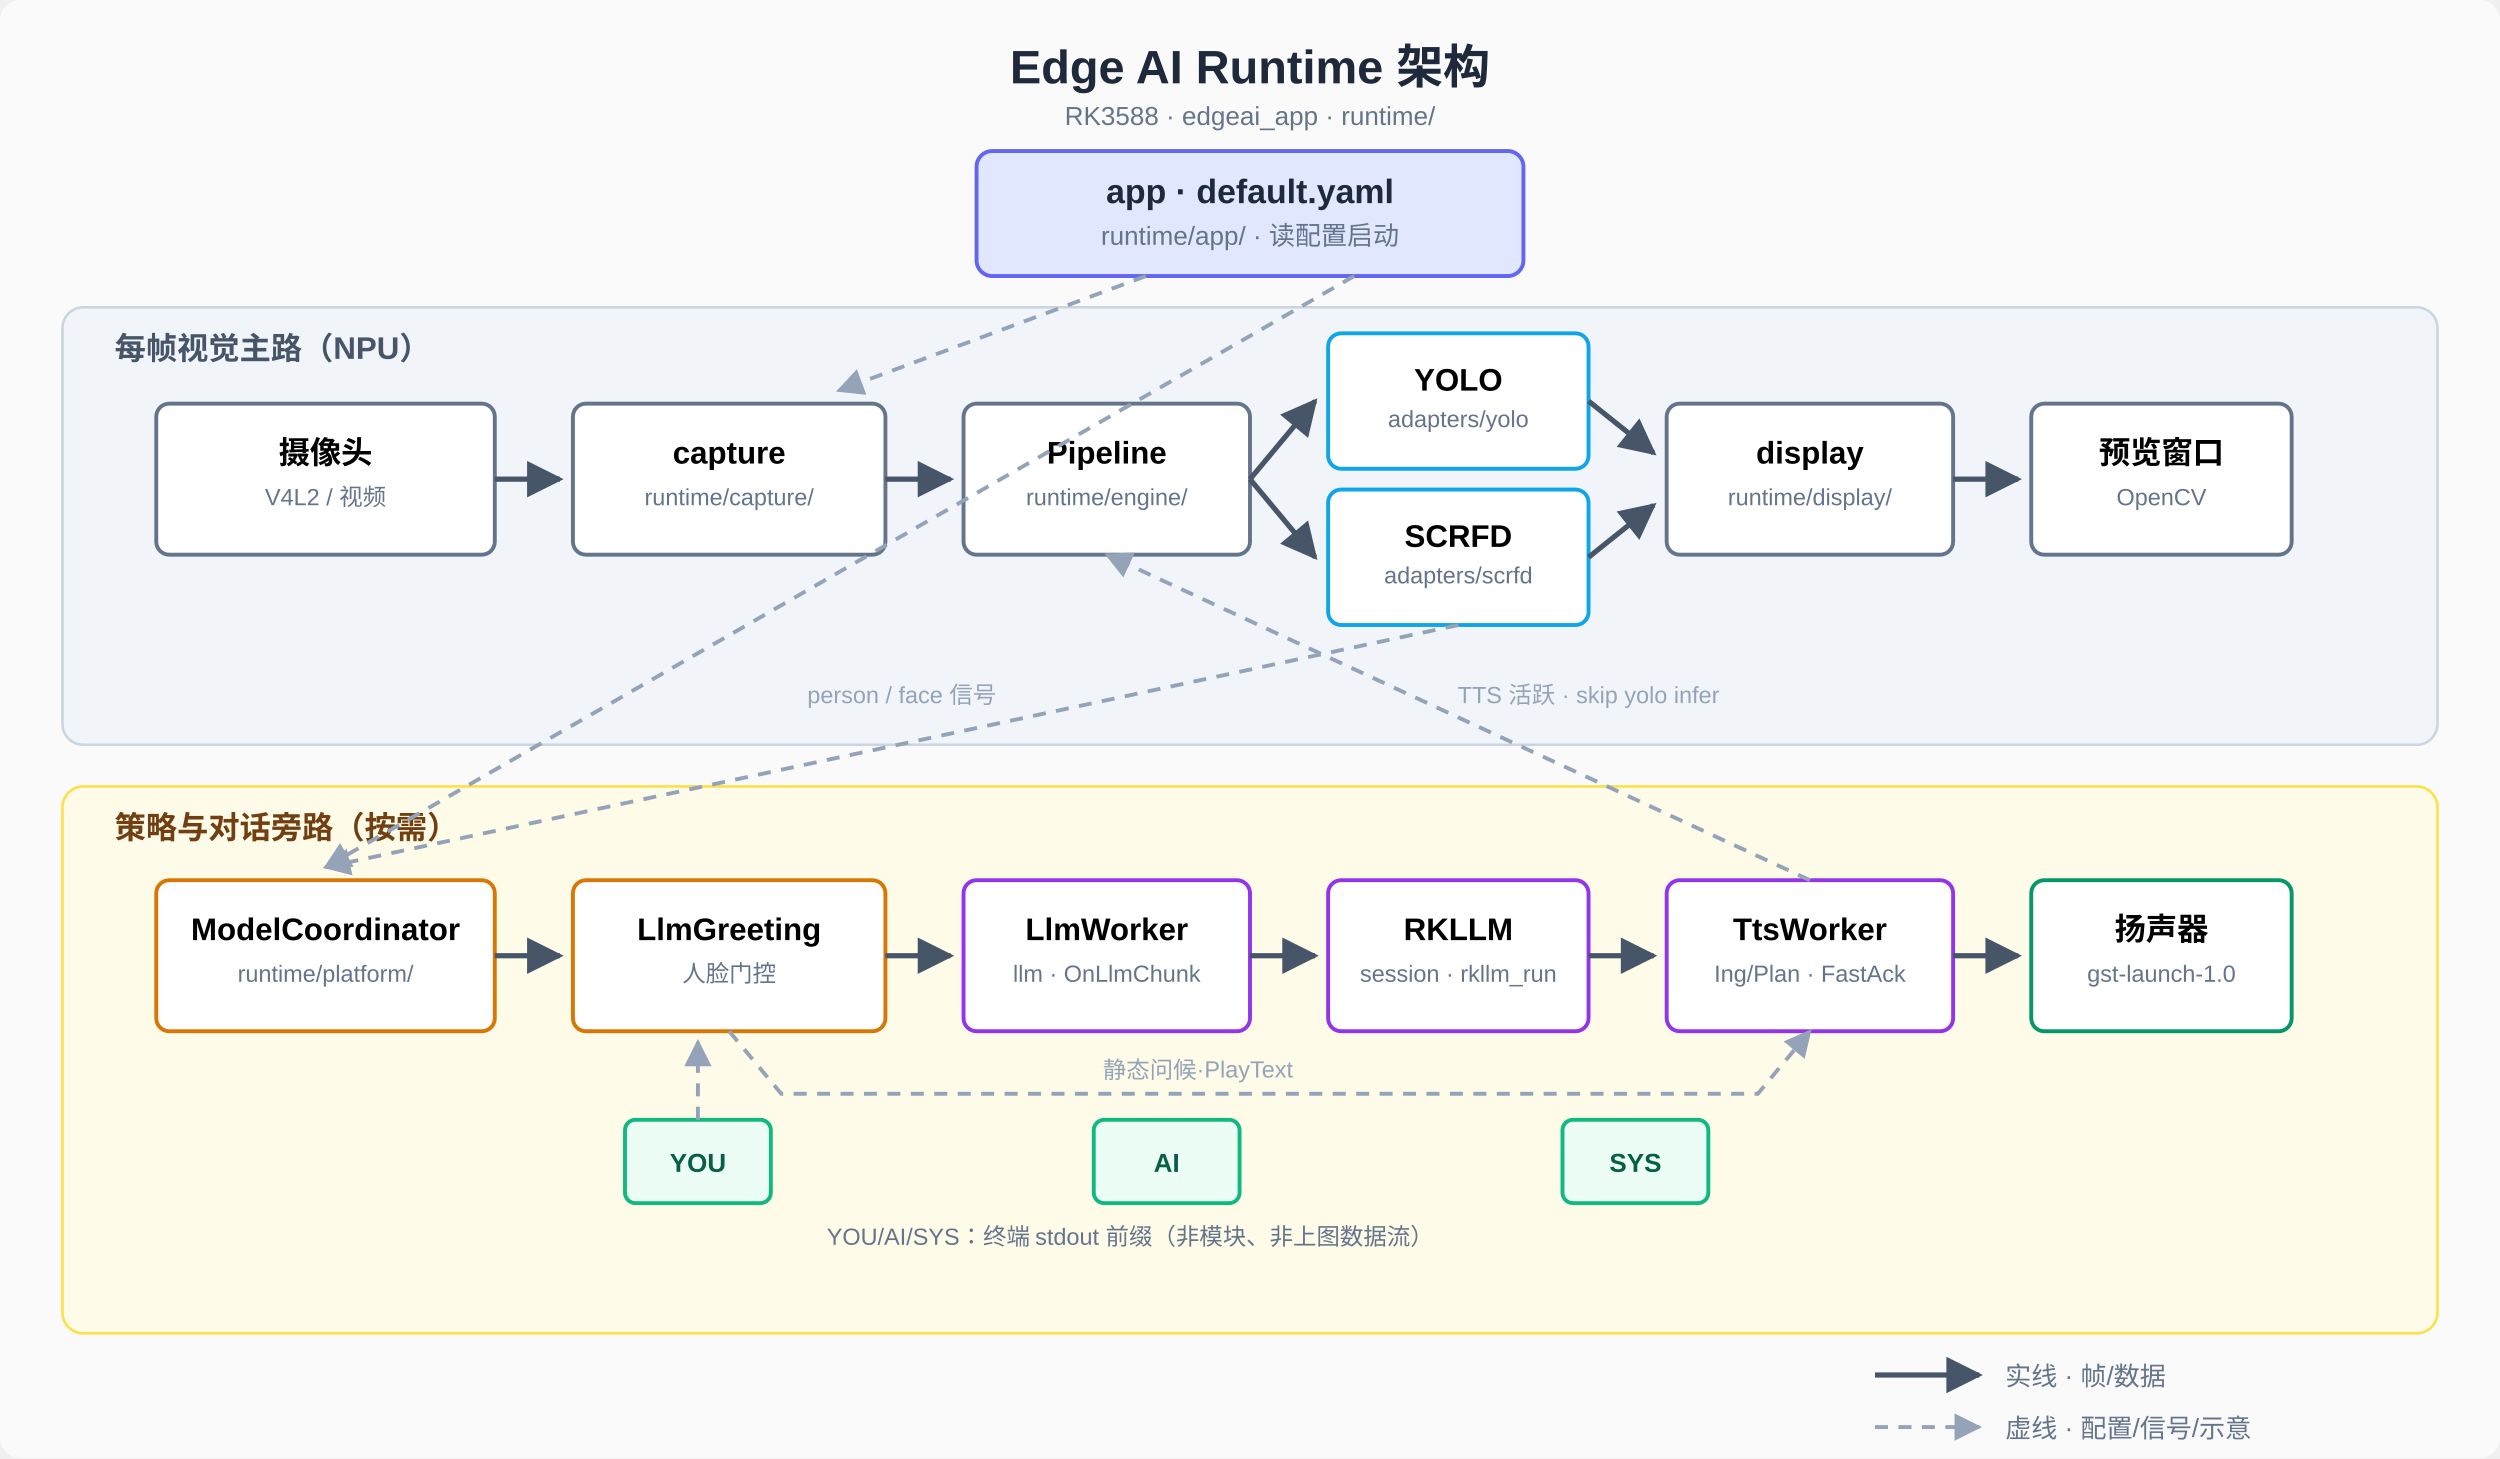
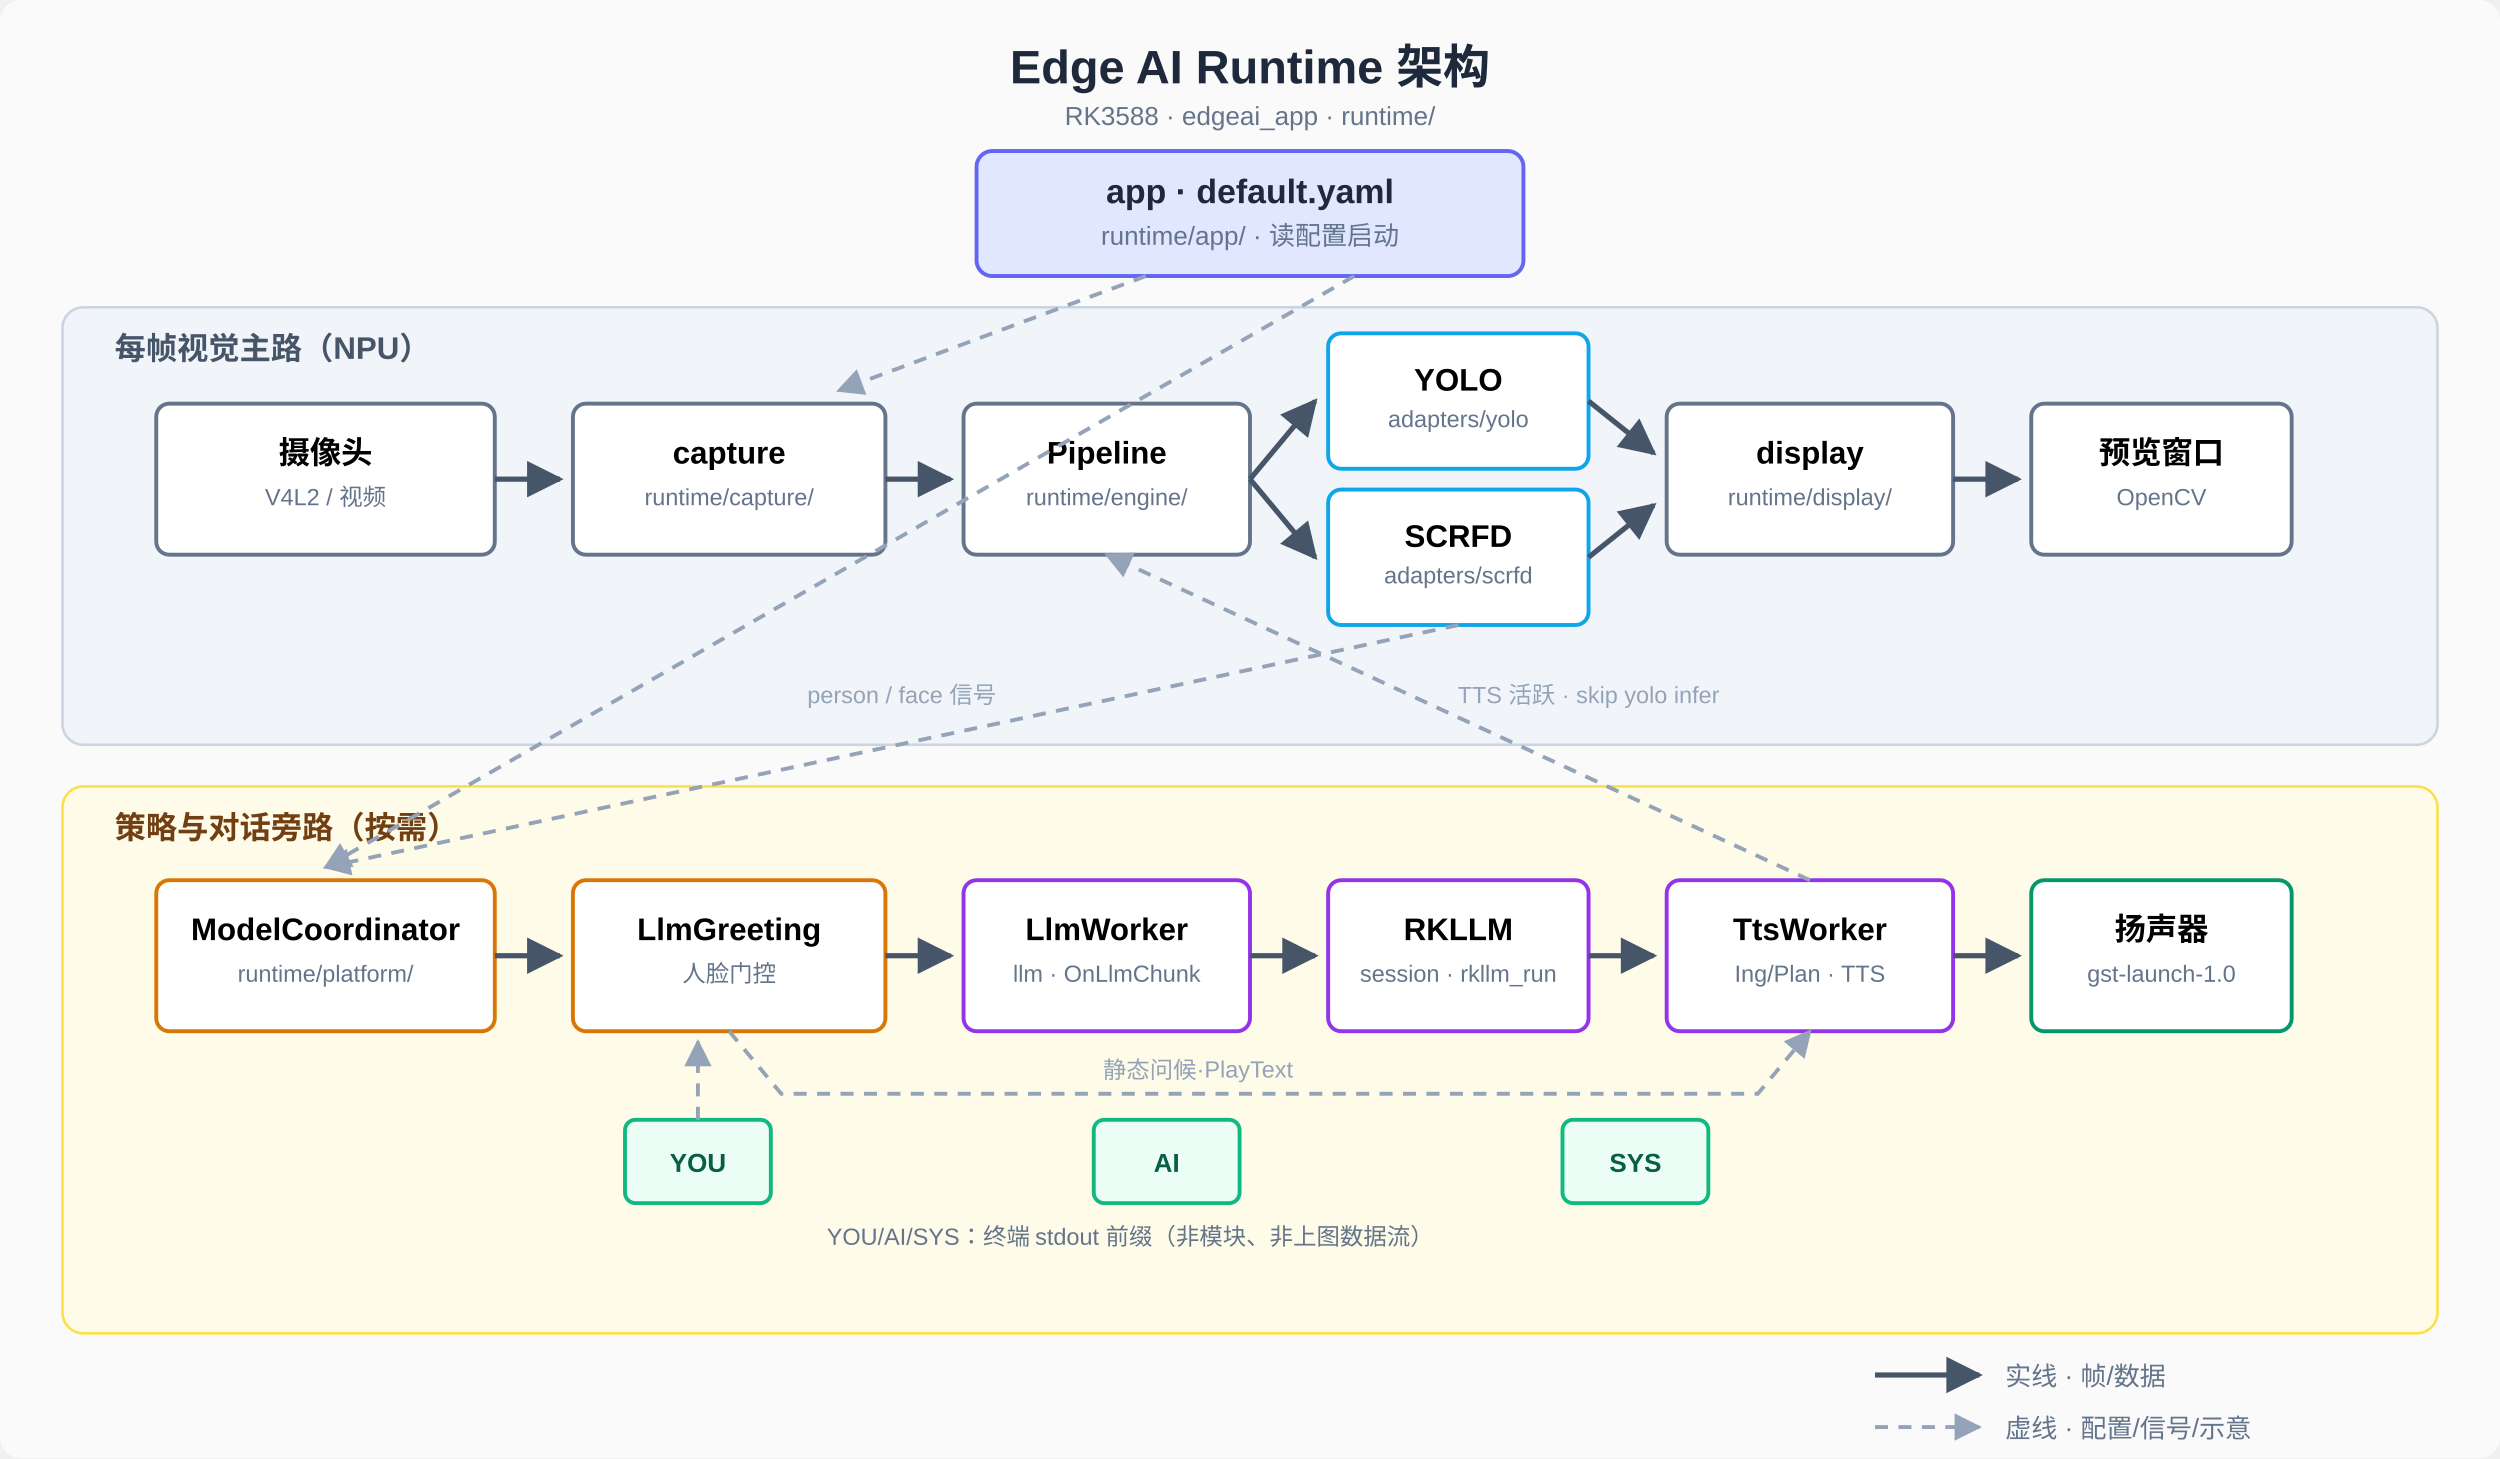
<svg xmlns="http://www.w3.org/2000/svg" viewBox="0 0 960 560" font-family="system-ui, Arial, sans-serif">
  <defs>
    <marker id="arr" viewBox="0 0 10 10" refX="9" refY="5" markerWidth="7" markerHeight="7" orient="auto">
      <path d="M0,0 L10,5 L0,10 Z" fill="#475569" />
    </marker>
    <marker id="arrDash" viewBox="0 0 10 10" refX="9" refY="5" markerWidth="7" markerHeight="7" orient="auto">
      <path d="M0,0 L10,5 L0,10 Z" fill="#94a3b8" />
    </marker>
  </defs>
  <rect width="960" height="560" fill="#fafafa" rx="8" />
  <text x="480" y="32" text-anchor="middle" font-size="18" font-weight="bold" fill="#1e293b">Edge AI Runtime 架构</text>
  <text x="480" y="48" text-anchor="middle" font-size="10" fill="#64748b">RK3588 · edgeai_app · runtime/</text>
  <rect x="375" y="58" width="210" height="48" rx="6" fill="#e0e7ff" stroke="#6366f1" stroke-width="1.5" />
  <text x="480" y="78" text-anchor="middle" font-size="13" font-weight="bold" fill="#1e293b">app · default.yaml</text>
  <text x="480" y="94" text-anchor="middle" font-size="10" fill="#64748b">runtime/app/ · 读配置启动</text>
  <rect x="24" y="118" width="912" height="168" rx="8" fill="#f1f5f9" stroke="#cbd5e1" stroke-width="1" />
  <text x="44" y="138" font-size="12" font-weight="bold" fill="#475569">每帧视觉主路（NPU）</text>
  <rect x="60" y="155" width="130" height="58" rx="5" fill="#fff" stroke="#64748b" stroke-width="1.5" />
  <text x="125" y="178" text-anchor="middle" font-size="12" font-weight="bold">摄像头</text>
  <text x="125" y="194" text-anchor="middle" font-size="9" fill="#64748b">V4L2 / 视频</text>
  <rect x="220" y="155" width="120" height="58" rx="5" fill="#fff" stroke="#64748b" stroke-width="1.5" />
  <text x="280" y="178" text-anchor="middle" font-size="12" font-weight="bold">capture</text>
  <text x="280" y="194" text-anchor="middle" font-size="9" fill="#64748b">runtime/capture/</text>
  <rect x="370" y="155" width="110" height="58" rx="5" fill="#fff" stroke="#64748b" stroke-width="1.5" />
  <text x="425" y="178" text-anchor="middle" font-size="12" font-weight="bold">Pipeline</text>
  <text x="425" y="194" text-anchor="middle" font-size="9" fill="#64748b">runtime/engine/</text>
  <rect x="510" y="128" width="100" height="52" rx="5" fill="#fff" stroke="#0ea5e9" stroke-width="1.5" />
  <text x="560" y="150" text-anchor="middle" font-size="12" font-weight="bold">YOLO</text>
  <text x="560" y="164" text-anchor="middle" font-size="9" fill="#64748b">adapters/yolo</text>
  <rect x="510" y="188" width="100" height="52" rx="5" fill="#fff" stroke="#0ea5e9" stroke-width="1.5" />
  <text x="560" y="210" text-anchor="middle" font-size="12" font-weight="bold">SCRFD</text>
  <text x="560" y="224" text-anchor="middle" font-size="9" fill="#64748b">adapters/scrfd</text>
  <rect x="640" y="155" width="110" height="58" rx="5" fill="#fff" stroke="#64748b" stroke-width="1.5" />
  <text x="695" y="178" text-anchor="middle" font-size="12" font-weight="bold">display</text>
  <text x="695" y="194" text-anchor="middle" font-size="9" fill="#64748b">runtime/display/</text>
  <rect x="780" y="155" width="100" height="58" rx="5" fill="#fff" stroke="#64748b" stroke-width="1.5" />
  <text x="830" y="178" text-anchor="middle" font-size="12" font-weight="bold">预览窗口</text>
  <text x="830" y="194" text-anchor="middle" font-size="9" fill="#64748b">OpenCV</text>
  <line x1="190" y1="184" x2="215" y2="184" stroke="#475569" stroke-width="2" marker-end="url(#arr)" />
  <line x1="340" y1="184" x2="365" y2="184" stroke="#475569" stroke-width="2" marker-end="url(#arr)" />
  <line x1="480" y1="184" x2="505" y2="154" stroke="#475569" stroke-width="2" marker-end="url(#arr)" />
  <line x1="480" y1="184" x2="505" y2="214" stroke="#475569" stroke-width="2" marker-end="url(#arr)" />
  <line x1="610" y1="154" x2="635" y2="174" stroke="#475569" stroke-width="2" marker-end="url(#arr)" />
  <line x1="610" y1="214" x2="635" y2="194" stroke="#475569" stroke-width="2" marker-end="url(#arr)" />
  <line x1="750" y1="184" x2="775" y2="184" stroke="#475569" stroke-width="2" marker-end="url(#arr)" />
  <rect x="24" y="302" width="912" height="210" rx="8" fill="#fefce8" stroke="#fde047" stroke-width="1" />
  <text x="44" y="322" font-size="12" font-weight="bold" fill="#713f12">策略与对话旁路（按需）</text>
  <rect x="60" y="338" width="130" height="58" rx="5" fill="#fff" stroke="#d97706" stroke-width="1.5" />
  <text x="125" y="361" text-anchor="middle" font-size="12" font-weight="bold">ModelCoordinator</text>
  <text x="125" y="377" text-anchor="middle" font-size="9" fill="#64748b">runtime/platform/</text>
  <rect x="220" y="338" width="120" height="58" rx="5" fill="#fff" stroke="#d97706" stroke-width="1.5" />
  <text x="280" y="361" text-anchor="middle" font-size="12" font-weight="bold">LlmGreeting</text>
  <text x="280" y="377" text-anchor="middle" font-size="9" fill="#64748b">人脸门控</text>
  <rect x="370" y="338" width="110" height="58" rx="5" fill="#fff" stroke="#9333ea" stroke-width="1.5" />
  <text x="425" y="361" text-anchor="middle" font-size="12" font-weight="bold">LlmWorker</text>
  <text x="425" y="377" text-anchor="middle" font-size="9" fill="#64748b">llm · OnLlmChunk</text>
  <rect x="510" y="338" width="100" height="58" rx="5" fill="#fff" stroke="#9333ea" stroke-width="1.5" />
  <text x="560" y="361" text-anchor="middle" font-size="12" font-weight="bold">RKLLM</text>
  <text x="560" y="377" text-anchor="middle" font-size="9" fill="#64748b">session · rkllm_run</text>
  <rect x="640" y="338" width="110" height="58" rx="5" fill="#fff" stroke="#9333ea" stroke-width="1.5" />
  <text x="695" y="361" text-anchor="middle" font-size="12" font-weight="bold">TtsWorker</text>
-   <text x="695" y="377" text-anchor="middle" font-size="9" fill="#64748b">Ing/Plan · FastAck</text>
+   <text x="695" y="377" text-anchor="middle" font-size="9" fill="#64748b">Ing/Plan · TTS</text>
  <rect x="780" y="338" width="100" height="58" rx="5" fill="#fff" stroke="#059669" stroke-width="1.5" />
  <text x="830" y="361" text-anchor="middle" font-size="12" font-weight="bold">扬声器</text>
  <text x="830" y="377" text-anchor="middle" font-size="9" fill="#64748b">gst-launch-1.0</text>
  <rect x="240" y="430" width="56" height="32" rx="4" fill="#ecfdf5" stroke="#10b981" stroke-width="1.5" />
  <text x="268" y="450" text-anchor="middle" font-size="10" font-weight="bold" fill="#065f46">YOU</text>
  <rect x="420" y="430" width="56" height="32" rx="4" fill="#ecfdf5" stroke="#10b981" stroke-width="1.5" />
  <text x="448" y="450" text-anchor="middle" font-size="10" font-weight="bold" fill="#065f46">AI</text>
  <rect x="600" y="430" width="56" height="32" rx="4" fill="#ecfdf5" stroke="#10b981" stroke-width="1.5" />
  <text x="628" y="450" text-anchor="middle" font-size="10" font-weight="bold" fill="#065f46">SYS</text>
  <text x="434" y="478" text-anchor="middle" font-size="9" fill="#64748b">YOU/AI/SYS：终端 stdout 前缀（非模块、非上图数据流）</text>
  <line x1="190" y1="367" x2="215" y2="367" stroke="#475569" stroke-width="2" marker-end="url(#arr)" />
  <line x1="340" y1="367" x2="365" y2="367" stroke="#475569" stroke-width="2" marker-end="url(#arr)" />
  <line x1="480" y1="367" x2="505" y2="367" stroke="#475569" stroke-width="2" marker-end="url(#arr)" />
  <line x1="610" y1="367" x2="635" y2="367" stroke="#475569" stroke-width="2" marker-end="url(#arr)" />
  <line x1="750" y1="367" x2="775" y2="367" stroke="#475569" stroke-width="2" marker-end="url(#arr)" />
  <line x1="268" y1="430" x2="268" y2="400" stroke="#94a3b8" stroke-width="1.5" stroke-dasharray="5,4" marker-end="url(#arrDash)" />
  <line x1="440" y1="106" x2="322" y2="150" stroke="#94a3b8" stroke-width="1.5" stroke-dasharray="5,4" marker-end="url(#arrDash)" />
  <line x1="520" y1="106" x2="125" y2="333" stroke="#94a3b8" stroke-width="1.5" stroke-dasharray="5,4" marker-end="url(#arrDash)" />
  <line x1="560" y1="240" x2="125" y2="333" stroke="#94a3b8" stroke-width="1.5" stroke-dasharray="5,4" marker-end="url(#arrDash)" />
  <text x="310" y="270" font-size="9" fill="#94a3b8">person / face 信号</text>
  <line x1="695" y1="338" x2="425" y2="213" stroke="#94a3b8" stroke-width="1.5" stroke-dasharray="5,4" marker-end="url(#arrDash)" />
  <text x="610" y="270" text-anchor="middle" font-size="9" fill="#94a3b8">TTS 活跃 · skip yolo infer</text>
  <polyline points="280,396 300,420 675,420 695,396" fill="none" stroke="#94a3b8" stroke-width="1.5" stroke-dasharray="5,4" marker-end="url(#arrDash)" />
  <text x="460" y="414" text-anchor="middle" font-size="9" fill="#94a3b8">静态问候·PlayText</text>
  <line x1="720" y1="528" x2="760" y2="528" stroke="#475569" stroke-width="2" marker-end="url(#arr)" />
  <text x="770" y="532" font-size="10" fill="#64748b">实线 · 帧/数据</text>
  <line x1="720" y1="548" x2="760" y2="548" stroke="#94a3b8" stroke-width="1.5" stroke-dasharray="5,4" marker-end="url(#arrDash)" />
  <text x="770" y="552" font-size="10" fill="#64748b">虚线 · 配置/信号/示意</text>
</svg>
